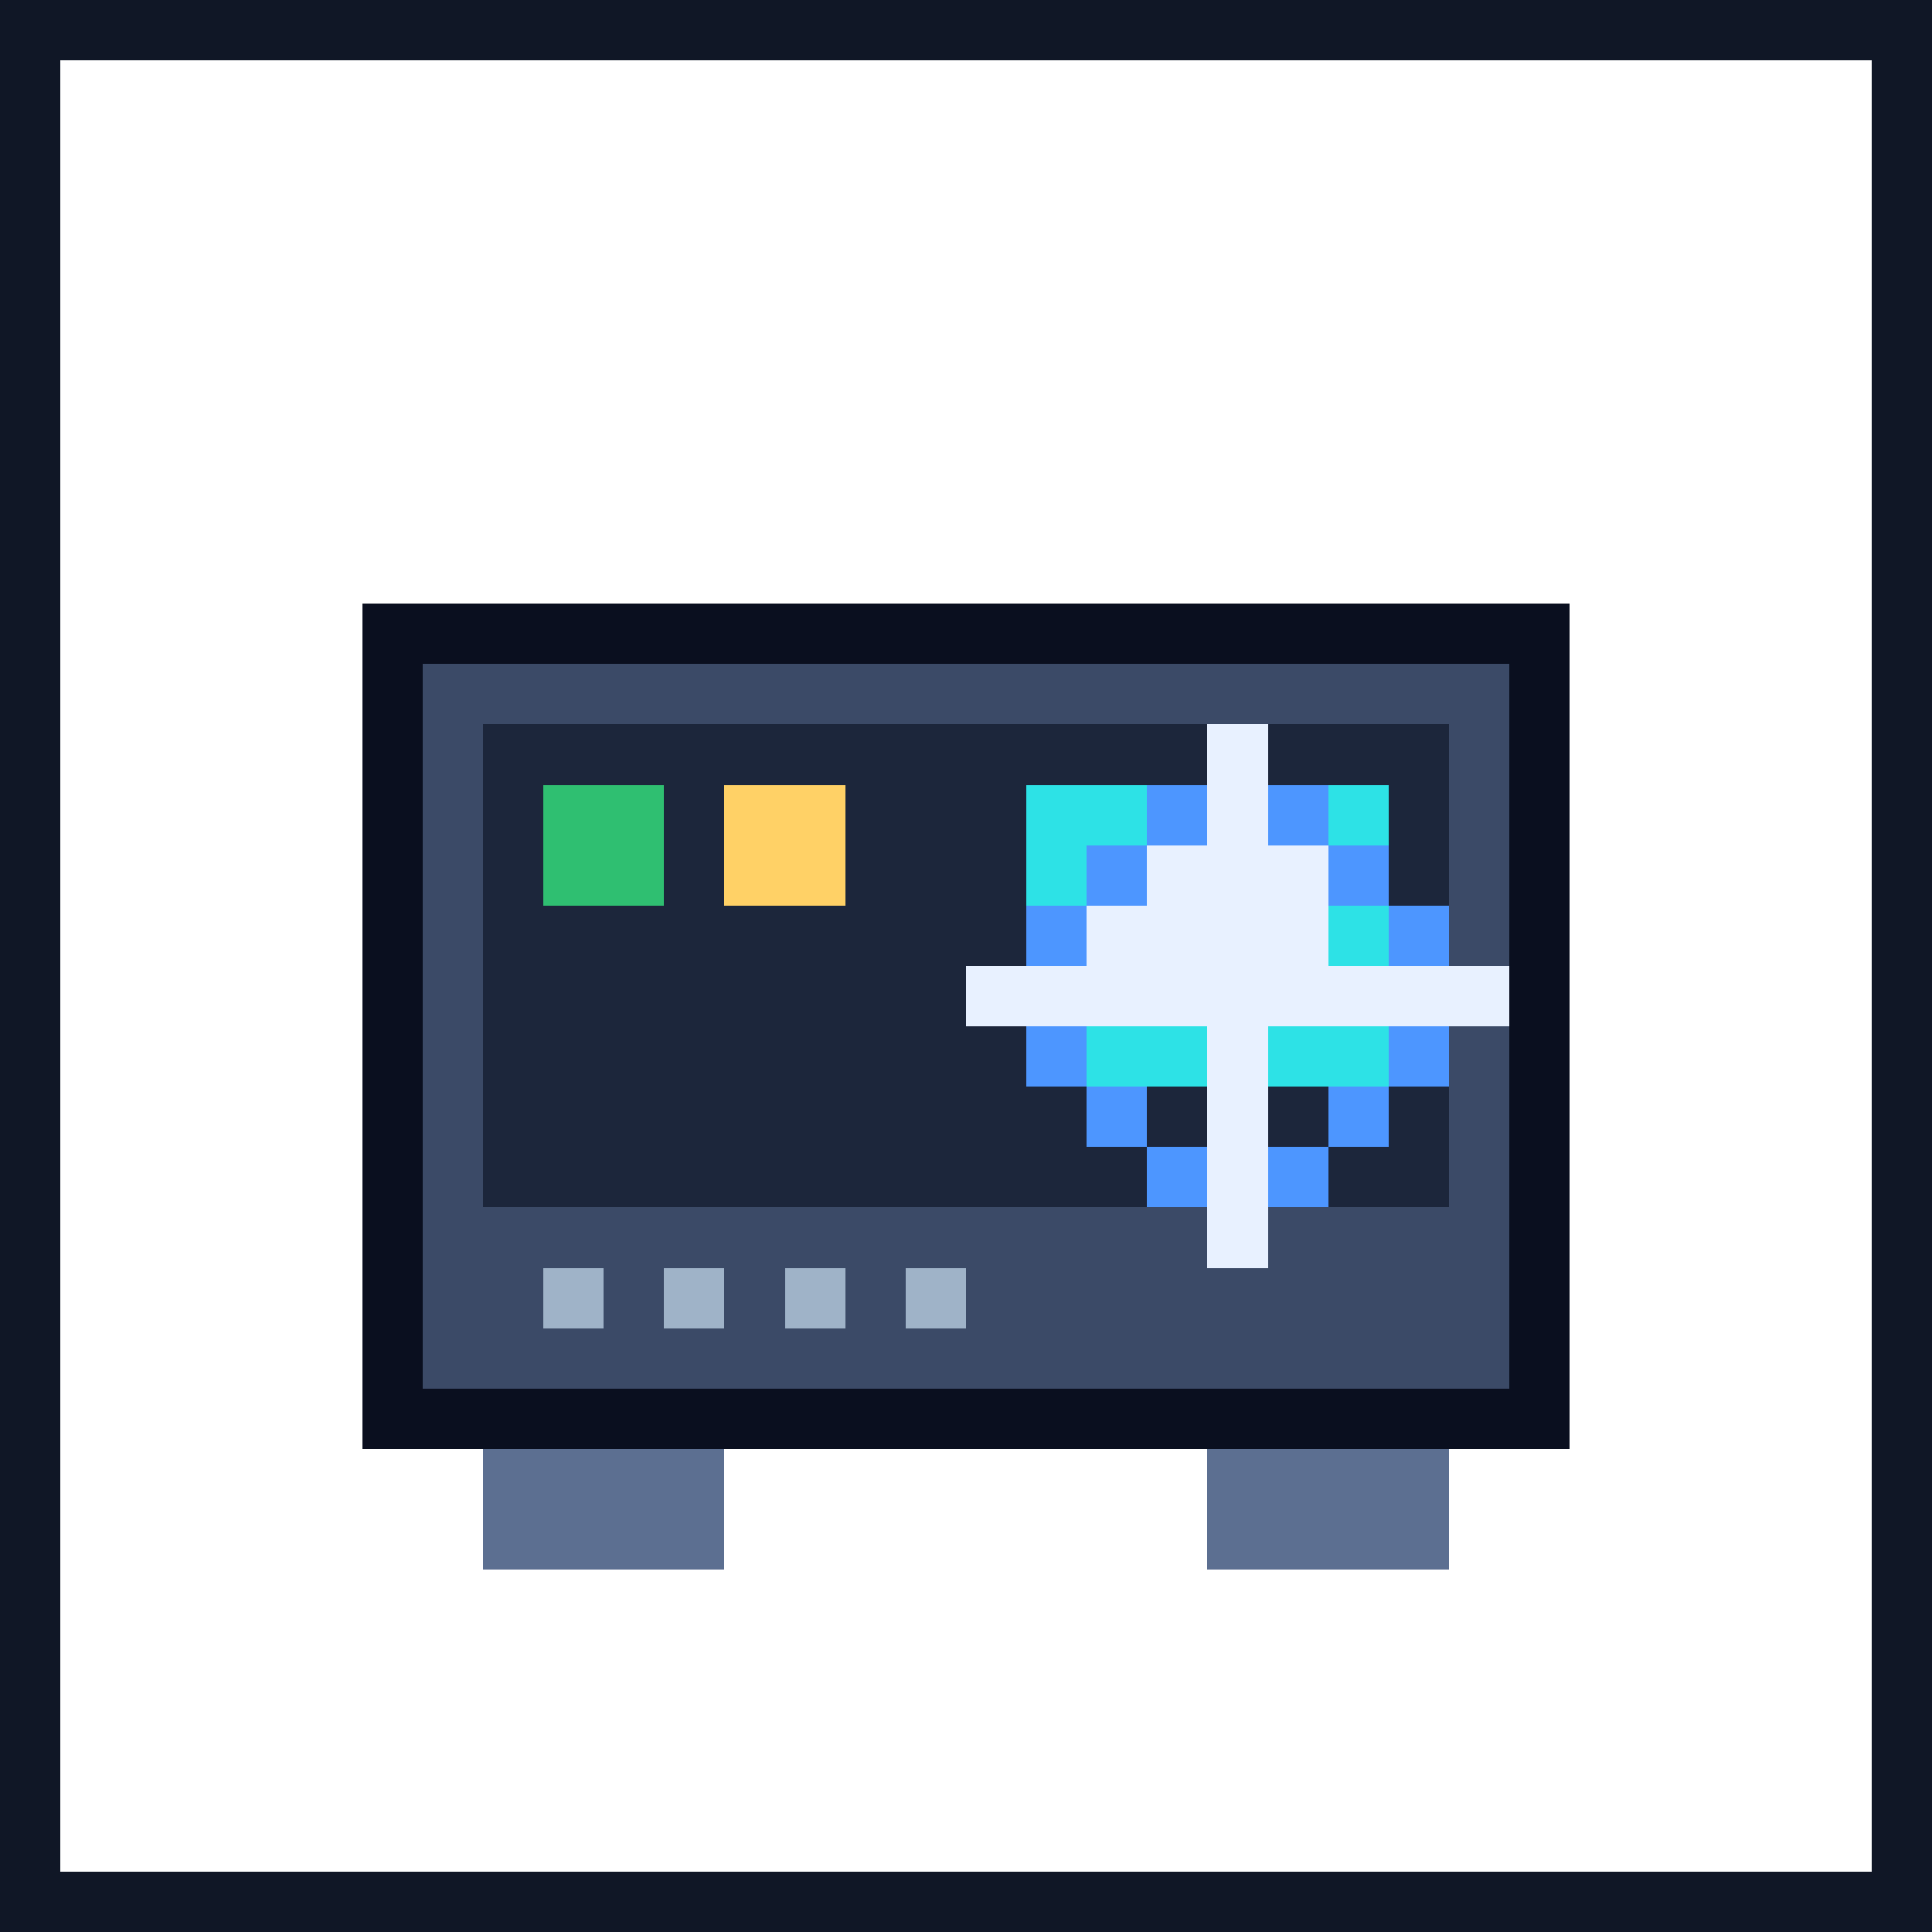
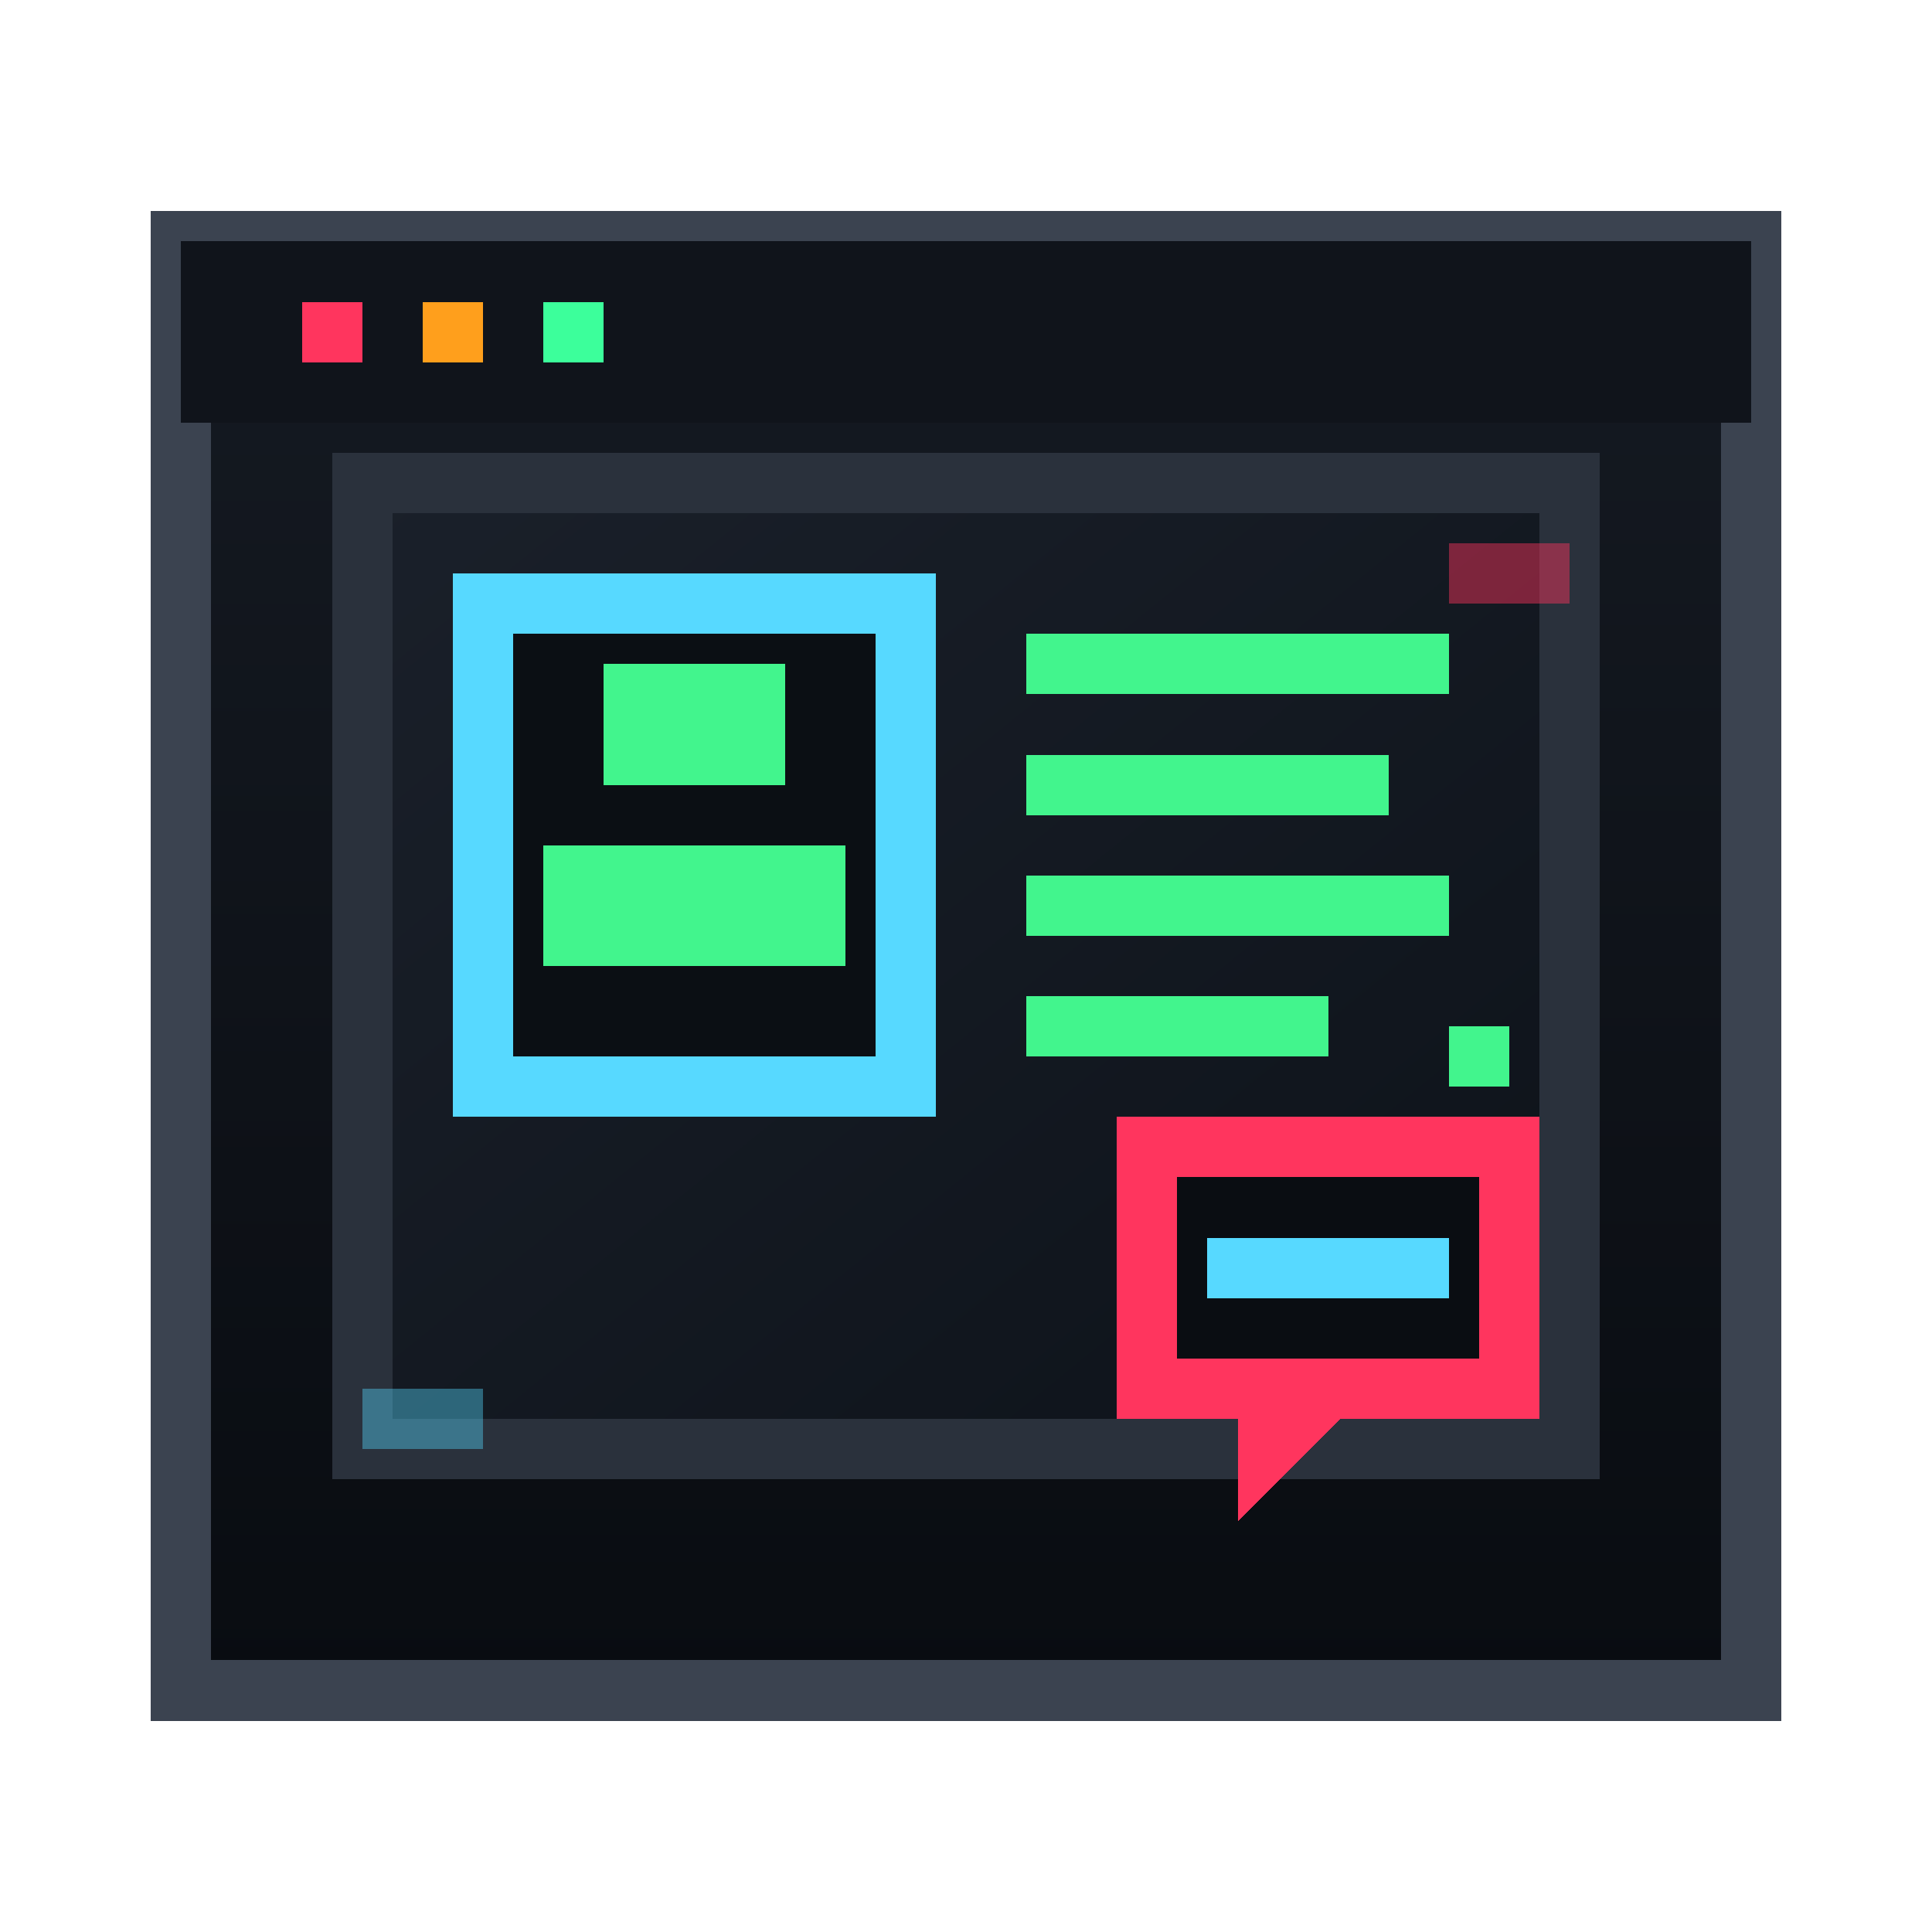
- <svg xmlns="http://www.w3.org/2000/svg" viewBox="0 0 32 32" width="256" height="256" shape-rendering="crispEdges">
-   <rect x="0" y="0" width="32" height="1" fill="#101726" />
-   <rect x="0" y="31" width="32" height="1" fill="#101726" />
-   <rect x="0" y="1" width="1" height="1" fill="#101726" />
-   <rect x="31" y="1" width="1" height="1" fill="#101726" />
-   <rect x="0" y="2" width="1" height="1" fill="#101726" />
-   <rect x="31" y="2" width="1" height="1" fill="#101726" />
-   <rect x="0" y="3" width="1" height="1" fill="#101726" />
-   <rect x="31" y="3" width="1" height="1" fill="#101726" />
-   <rect x="0" y="4" width="1" height="1" fill="#101726" />
-   <rect x="31" y="4" width="1" height="1" fill="#101726" />
-   <rect x="0" y="5" width="1" height="1" fill="#101726" />
-   <rect x="31" y="5" width="1" height="1" fill="#101726" />
-   <rect x="0" y="6" width="1" height="1" fill="#101726" />
-   <rect x="31" y="6" width="1" height="1" fill="#101726" />
-   <rect x="0" y="7" width="1" height="1" fill="#101726" />
-   <rect x="31" y="7" width="1" height="1" fill="#101726" />
-   <rect x="0" y="8" width="1" height="1" fill="#101726" />
-   <rect x="31" y="8" width="1" height="1" fill="#101726" />
-   <rect x="0" y="9" width="1" height="1" fill="#101726" />
-   <rect x="31" y="9" width="1" height="1" fill="#101726" />
-   <rect x="0" y="10" width="1" height="1" fill="#101726" />
-   <rect x="31" y="10" width="1" height="1" fill="#101726" />
-   <rect x="0" y="11" width="1" height="1" fill="#101726" />
-   <rect x="31" y="11" width="1" height="1" fill="#101726" />
-   <rect x="0" y="12" width="1" height="1" fill="#101726" />
-   <rect x="31" y="12" width="1" height="1" fill="#101726" />
-   <rect x="0" y="13" width="1" height="1" fill="#101726" />
-   <rect x="31" y="13" width="1" height="1" fill="#101726" />
-   <rect x="0" y="14" width="1" height="1" fill="#101726" />
-   <rect x="31" y="14" width="1" height="1" fill="#101726" />
-   <rect x="0" y="15" width="1" height="1" fill="#101726" />
-   <rect x="31" y="15" width="1" height="1" fill="#101726" />
-   <rect x="0" y="16" width="1" height="1" fill="#101726" />
-   <rect x="31" y="16" width="1" height="1" fill="#101726" />
-   <rect x="0" y="17" width="1" height="1" fill="#101726" />
-   <rect x="31" y="17" width="1" height="1" fill="#101726" />
-   <rect x="0" y="18" width="1" height="1" fill="#101726" />
-   <rect x="31" y="18" width="1" height="1" fill="#101726" />
-   <rect x="0" y="19" width="1" height="1" fill="#101726" />
-   <rect x="31" y="19" width="1" height="1" fill="#101726" />
-   <rect x="0" y="20" width="1" height="1" fill="#101726" />
-   <rect x="31" y="20" width="1" height="1" fill="#101726" />
-   <rect x="0" y="21" width="1" height="1" fill="#101726" />
-   <rect x="31" y="21" width="1" height="1" fill="#101726" />
-   <rect x="0" y="22" width="1" height="1" fill="#101726" />
-   <rect x="31" y="22" width="1" height="1" fill="#101726" />
-   <rect x="0" y="23" width="1" height="1" fill="#101726" />
-   <rect x="31" y="23" width="1" height="1" fill="#101726" />
-   <rect x="0" y="24" width="1" height="1" fill="#101726" />
-   <rect x="31" y="24" width="1" height="1" fill="#101726" />
-   <rect x="0" y="25" width="1" height="1" fill="#101726" />
-   <rect x="31" y="25" width="1" height="1" fill="#101726" />
-   <rect x="0" y="26" width="1" height="1" fill="#101726" />
-   <rect x="31" y="26" width="1" height="1" fill="#101726" />
-   <rect x="0" y="27" width="1" height="1" fill="#101726" />
-   <rect x="31" y="27" width="1" height="1" fill="#101726" />
-   <rect x="0" y="28" width="1" height="1" fill="#101726" />
-   <rect x="31" y="28" width="1" height="1" fill="#101726" />
-   <rect x="0" y="29" width="1" height="1" fill="#101726" />
-   <rect x="31" y="29" width="1" height="1" fill="#101726" />
-   <rect x="0" y="30" width="1" height="1" fill="#101726" />
-   <rect x="31" y="30" width="1" height="1" fill="#101726" />
-   <rect x="6" y="10" width="20" height="1" fill="#0a0f1f" />
-   <rect x="6" y="11" width="1" height="1" fill="#0a0f1f" />
-   <rect x="25" y="11" width="1" height="1" fill="#0a0f1f" />
-   <rect x="6" y="12" width="1" height="1" fill="#0a0f1f" />
-   <rect x="25" y="12" width="1" height="1" fill="#0a0f1f" />
-   <rect x="6" y="13" width="1" height="1" fill="#0a0f1f" />
-   <rect x="25" y="13" width="1" height="1" fill="#0a0f1f" />
-   <rect x="6" y="14" width="1" height="1" fill="#0a0f1f" />
-   <rect x="25" y="14" width="1" height="1" fill="#0a0f1f" />
-   <rect x="6" y="15" width="1" height="1" fill="#0a0f1f" />
-   <rect x="25" y="15" width="1" height="1" fill="#0a0f1f" />
-   <rect x="6" y="16" width="1" height="1" fill="#0a0f1f" />
-   <rect x="25" y="16" width="1" height="1" fill="#0a0f1f" />
-   <rect x="6" y="17" width="1" height="1" fill="#0a0f1f" />
-   <rect x="25" y="17" width="1" height="1" fill="#0a0f1f" />
-   <rect x="6" y="18" width="1" height="1" fill="#0a0f1f" />
-   <rect x="25" y="18" width="1" height="1" fill="#0a0f1f" />
-   <rect x="6" y="19" width="1" height="1" fill="#0a0f1f" />
-   <rect x="25" y="19" width="1" height="1" fill="#0a0f1f" />
-   <rect x="6" y="20" width="1" height="1" fill="#0a0f1f" />
-   <rect x="25" y="20" width="1" height="1" fill="#0a0f1f" />
-   <rect x="6" y="21" width="1" height="1" fill="#0a0f1f" />
-   <rect x="25" y="21" width="1" height="1" fill="#0a0f1f" />
-   <rect x="6" y="22" width="1" height="1" fill="#0a0f1f" />
-   <rect x="25" y="22" width="1" height="1" fill="#0a0f1f" />
-   <rect x="6" y="23" width="20" height="1" fill="#0a0f1f" />
-   <rect x="7" y="11" width="18" height="1" fill="#3b4a67" />
-   <rect x="7" y="12" width="1" height="1" fill="#3b4a67" />
-   <rect x="24" y="12" width="1" height="1" fill="#3b4a67" />
-   <rect x="7" y="13" width="1" height="1" fill="#3b4a67" />
-   <rect x="24" y="13" width="1" height="1" fill="#3b4a67" />
-   <rect x="7" y="14" width="1" height="1" fill="#3b4a67" />
-   <rect x="24" y="14" width="1" height="1" fill="#3b4a67" />
-   <rect x="7" y="15" width="1" height="1" fill="#3b4a67" />
-   <rect x="24" y="15" width="1" height="1" fill="#3b4a67" />
-   <rect x="7" y="16" width="1" height="1" fill="#3b4a67" />
-   <rect x="7" y="17" width="1" height="1" fill="#3b4a67" />
-   <rect x="24" y="17" width="1" height="1" fill="#3b4a67" />
-   <rect x="7" y="18" width="1" height="1" fill="#3b4a67" />
-   <rect x="24" y="18" width="1" height="1" fill="#3b4a67" />
-   <rect x="7" y="19" width="1" height="1" fill="#3b4a67" />
-   <rect x="24" y="19" width="1" height="1" fill="#3b4a67" />
-   <rect x="7" y="20" width="13" height="1" fill="#3b4a67" />
-   <rect x="21" y="20" width="4" height="1" fill="#3b4a67" />
-   <rect x="7" y="21" width="2" height="1" fill="#3b4a67" />
-   <rect x="10" y="21" width="1" height="1" fill="#3b4a67" />
-   <rect x="12" y="21" width="1" height="1" fill="#3b4a67" />
-   <rect x="14" y="21" width="1" height="1" fill="#3b4a67" />
-   <rect x="16" y="21" width="9" height="1" fill="#3b4a67" />
-   <rect x="7" y="22" width="18" height="1" fill="#3b4a67" />
-   <rect x="8" y="12" width="12" height="1" fill="#1c263b" />
-   <rect x="21" y="12" width="3" height="1" fill="#1c263b" />
-   <rect x="8" y="13" width="1" height="1" fill="#1c263b" />
-   <rect x="11" y="13" width="1" height="1" fill="#1c263b" />
-   <rect x="14" y="13" width="3" height="1" fill="#1c263b" />
-   <rect x="23" y="13" width="1" height="1" fill="#1c263b" />
-   <rect x="8" y="14" width="1" height="1" fill="#1c263b" />
-   <rect x="11" y="14" width="1" height="1" fill="#1c263b" />
-   <rect x="14" y="14" width="3" height="1" fill="#1c263b" />
-   <rect x="23" y="14" width="1" height="1" fill="#1c263b" />
-   <rect x="8" y="15" width="9" height="1" fill="#1c263b" />
-   <rect x="8" y="16" width="8" height="1" fill="#1c263b" />
-   <rect x="8" y="17" width="9" height="1" fill="#1c263b" />
-   <rect x="8" y="18" width="10" height="1" fill="#1c263b" />
-   <rect x="19" y="18" width="1" height="1" fill="#1c263b" />
-   <rect x="21" y="18" width="1" height="1" fill="#1c263b" />
-   <rect x="23" y="18" width="1" height="1" fill="#1c263b" />
-   <rect x="8" y="19" width="11" height="1" fill="#1c263b" />
-   <rect x="22" y="19" width="2" height="1" fill="#1c263b" />
-   <rect x="20" y="12" width="1" height="1" fill="#e8f1ff" />
-   <rect x="20" y="13" width="1" height="1" fill="#e8f1ff" />
-   <rect x="19" y="14" width="3" height="1" fill="#e8f1ff" />
-   <rect x="18" y="15" width="4" height="1" fill="#e8f1ff" />
-   <rect x="16" y="16" width="9" height="1" fill="#e8f1ff" />
-   <rect x="20" y="17" width="1" height="1" fill="#e8f1ff" />
-   <rect x="20" y="18" width="1" height="1" fill="#e8f1ff" />
-   <rect x="20" y="19" width="1" height="1" fill="#e8f1ff" />
-   <rect x="20" y="20" width="1" height="1" fill="#e8f1ff" />
-   <rect x="9" y="13" width="2" height="1" fill="#2fbf71" />
-   <rect x="9" y="14" width="2" height="1" fill="#2fbf71" />
-   <rect x="12" y="13" width="2" height="1" fill="#ffd166" />
-   <rect x="12" y="14" width="2" height="1" fill="#ffd166" />
-   <rect x="17" y="13" width="2" height="1" fill="#2de2e6" />
-   <rect x="22" y="13" width="1" height="1" fill="#2de2e6" />
-   <rect x="17" y="14" width="1" height="1" fill="#2de2e6" />
-   <rect x="22" y="15" width="1" height="1" fill="#2de2e6" />
-   <rect x="18" y="17" width="2" height="1" fill="#2de2e6" />
-   <rect x="21" y="17" width="2" height="1" fill="#2de2e6" />
-   <rect x="19" y="13" width="1" height="1" fill="#4d96ff" />
-   <rect x="21" y="13" width="1" height="1" fill="#4d96ff" />
-   <rect x="18" y="14" width="1" height="1" fill="#4d96ff" />
-   <rect x="22" y="14" width="1" height="1" fill="#4d96ff" />
-   <rect x="17" y="15" width="1" height="1" fill="#4d96ff" />
-   <rect x="23" y="15" width="1" height="1" fill="#4d96ff" />
-   <rect x="17" y="17" width="1" height="1" fill="#4d96ff" />
-   <rect x="23" y="17" width="1" height="1" fill="#4d96ff" />
-   <rect x="18" y="18" width="1" height="1" fill="#4d96ff" />
-   <rect x="22" y="18" width="1" height="1" fill="#4d96ff" />
-   <rect x="19" y="19" width="1" height="1" fill="#4d96ff" />
-   <rect x="21" y="19" width="1" height="1" fill="#4d96ff" />
-   <rect x="9" y="21" width="1" height="1" fill="#9fb3c8" />
-   <rect x="11" y="21" width="1" height="1" fill="#9fb3c8" />
-   <rect x="13" y="21" width="1" height="1" fill="#9fb3c8" />
-   <rect x="15" y="21" width="1" height="1" fill="#9fb3c8" />
-   <rect x="8" y="24" width="4" height="1" fill="#5c6f91" />
-   <rect x="20" y="24" width="4" height="1" fill="#5c6f91" />
-   <rect x="8" y="25" width="4" height="1" fill="#5c6f91" />
-   <rect x="20" y="25" width="4" height="1" fill="#5c6f91" />
+ <svg xmlns="http://www.w3.org/2000/svg" viewBox="0 0 32 32" fill="none" shape-rendering="crispEdges">
+   <defs>
+     <linearGradient id="bg" x1="0" y1="0" x2="0" y2="1">
+       <stop offset="0" stop-color="#151a22" />
+       <stop offset="1" stop-color="#090c11" />
+     </linearGradient>
+     <linearGradient id="panel" x1="0" y1="0" x2="1" y2="1">
+       <stop offset="0" stop-color="#1a202a" />
+       <stop offset="1" stop-color="#0d1219" />
+     </linearGradient>
+   </defs>
+   <rect x="3" y="4" width="26" height="24" fill="url(#bg)" stroke="#3b4350" stroke-width="1" />
+   <rect x="3" y="4" width="26" height="3" fill="#10141b" />
+   <rect x="5" y="5" width="1" height="1" fill="#ff355e" />
+   <rect x="7" y="5" width="1" height="1" fill="#ff9f1c" />
+   <rect x="9" y="5" width="1" height="1" fill="#3cff9b" />
+   <rect x="6" y="8" width="20" height="16" fill="url(#panel)" stroke="#2a313c" stroke-width="1" />
+   <rect x="8" y="10" width="7" height="8" fill="#0b0f14" stroke="#57d9ff" stroke-width="1" />
+   <rect x="10" y="11" width="3" height="2" fill="#42f58d" />
+   <rect x="9" y="14" width="5" height="2" fill="#42f58d" />
+   <path d="M17 11H24M17 13H23M17 15H24M17 17H22" stroke="#42f58d" stroke-width="1" />
+   <rect x="19" y="19" width="6" height="4" fill="#0a0d12" stroke="#ff355e" stroke-width="1" />
+   <path d="M21 23V24L22 23" stroke="#ff355e" stroke-width="1" />
+   <path d="M20 21H24" stroke="#57d9ff" stroke-width="1" />
+   <rect x="24" y="17" width="1" height="1" fill="#42f58d" />
+   <rect x="24" y="9" width="2" height="1" fill="#ff355e" fill-opacity="0.45" />
+   <rect x="6" y="23" width="2" height="1" fill="#57d9ff" fill-opacity="0.4" />
</svg>
